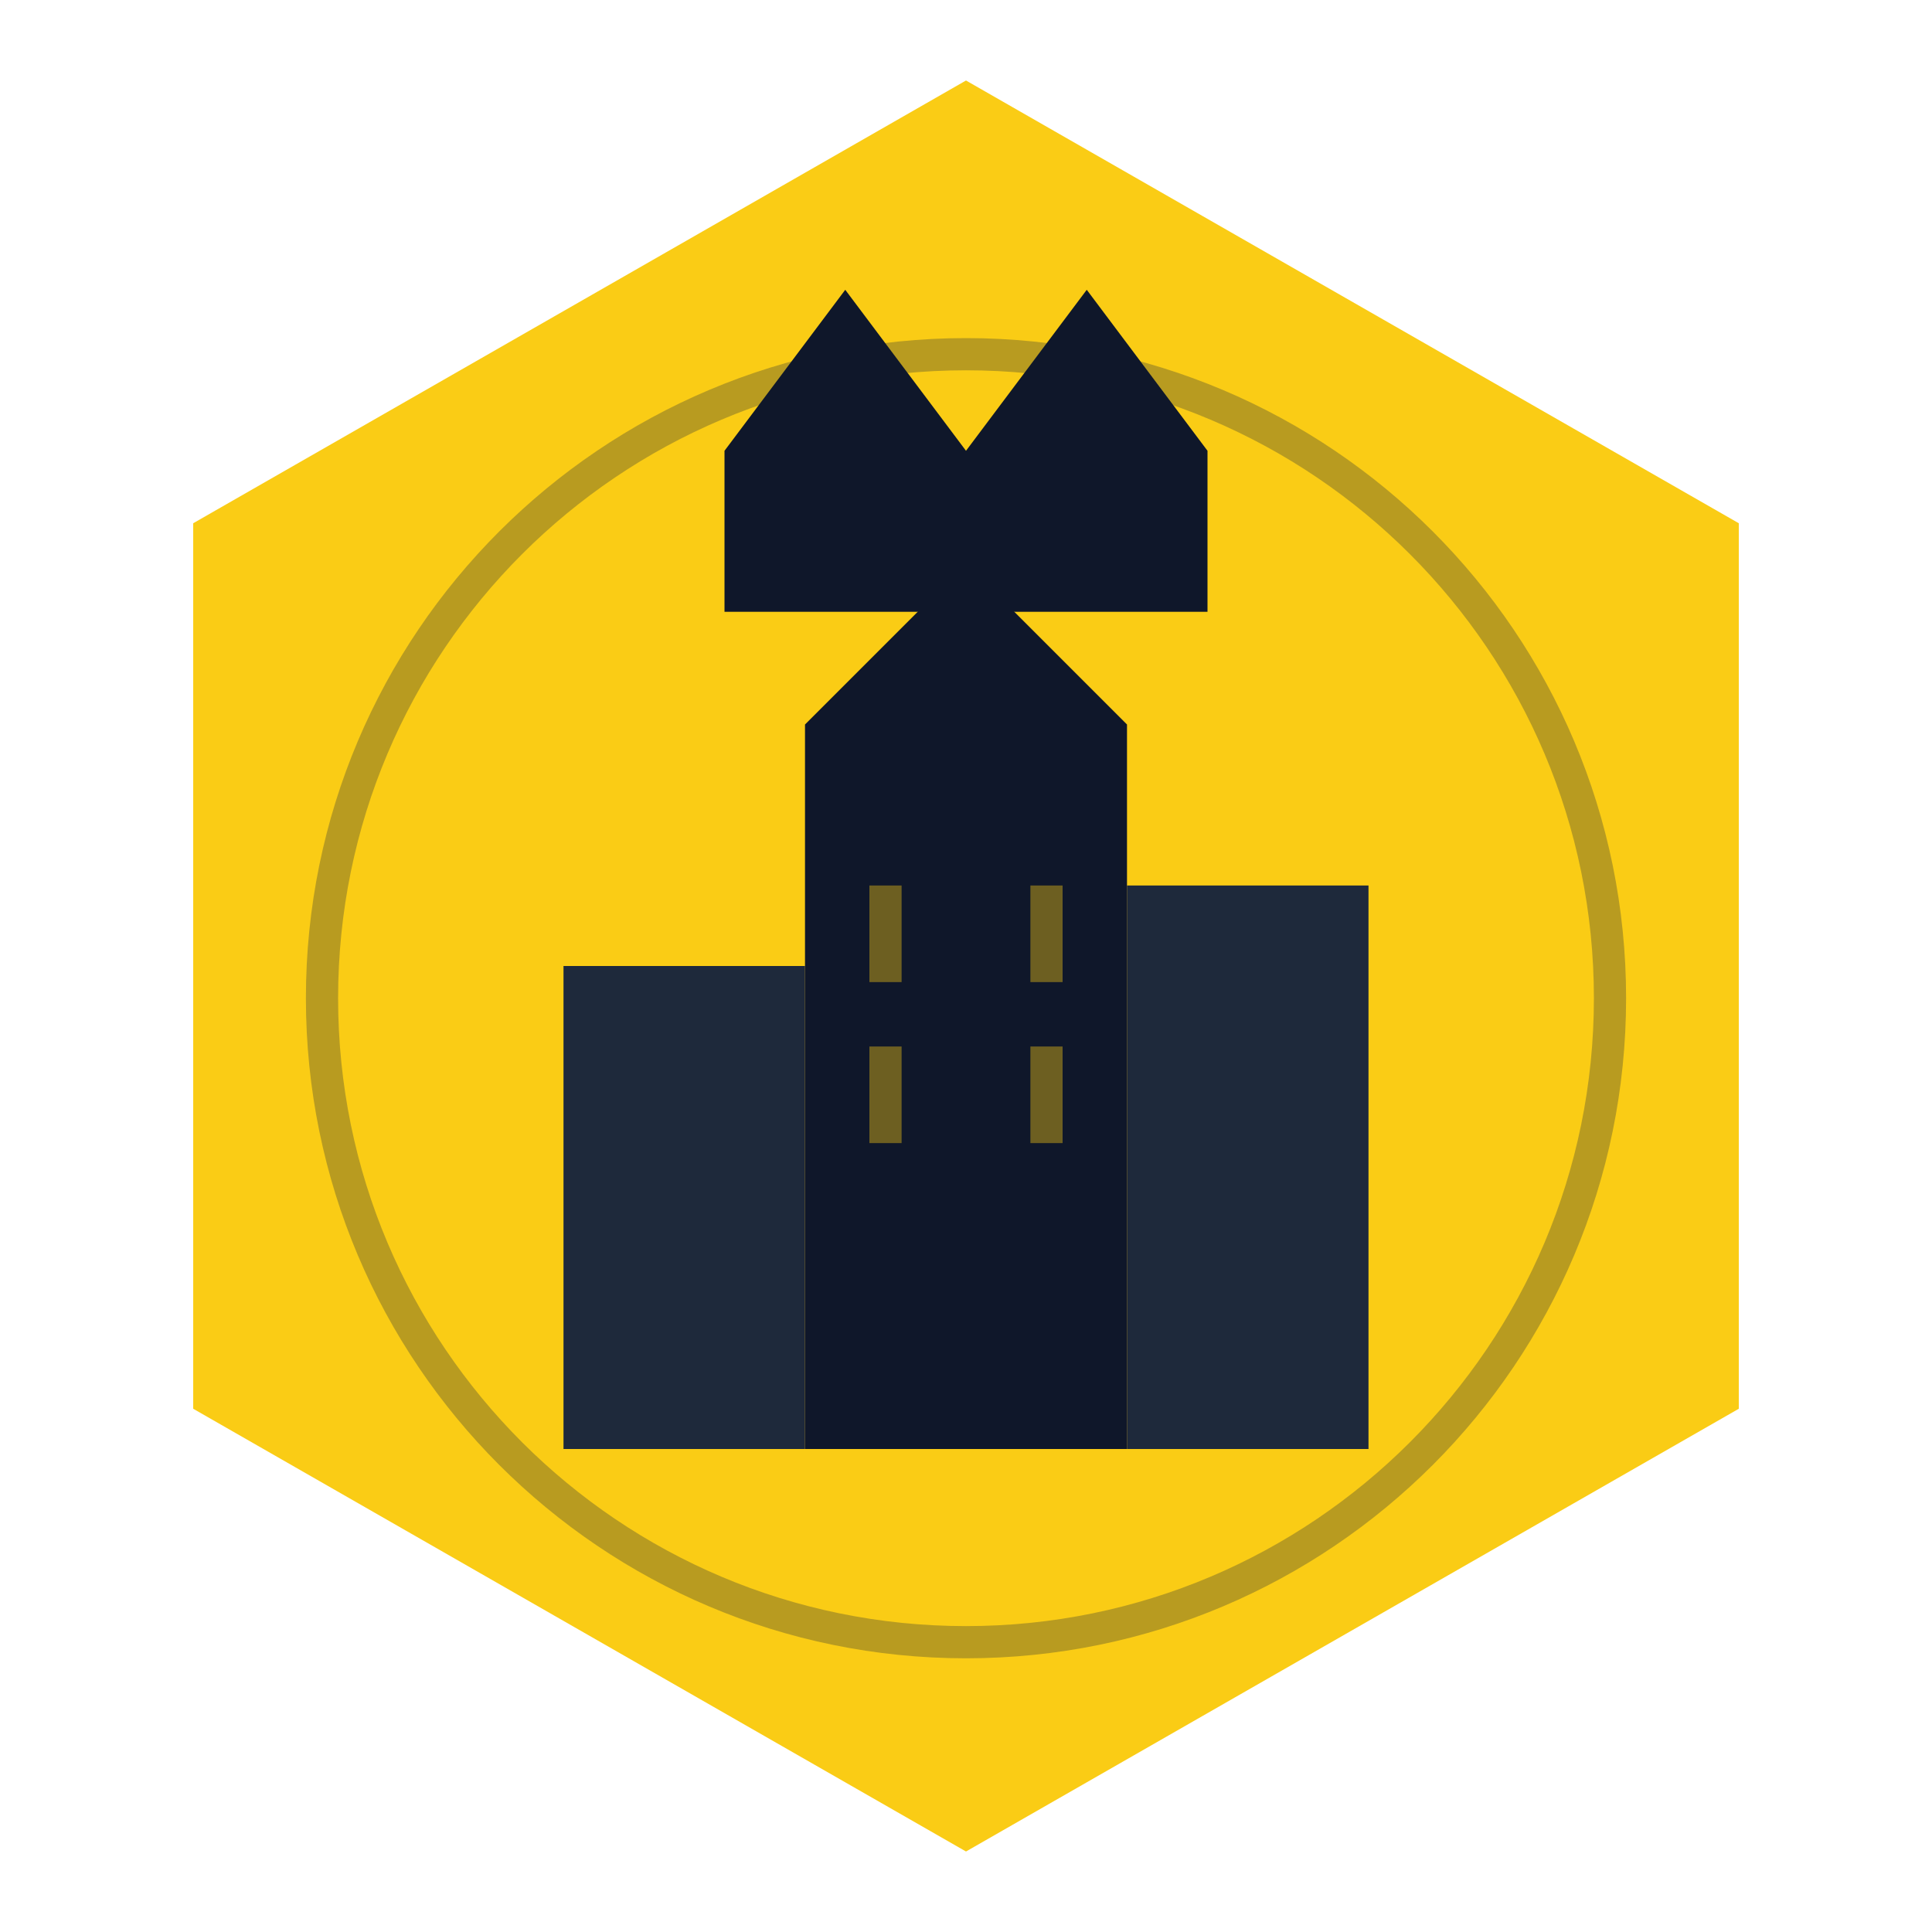
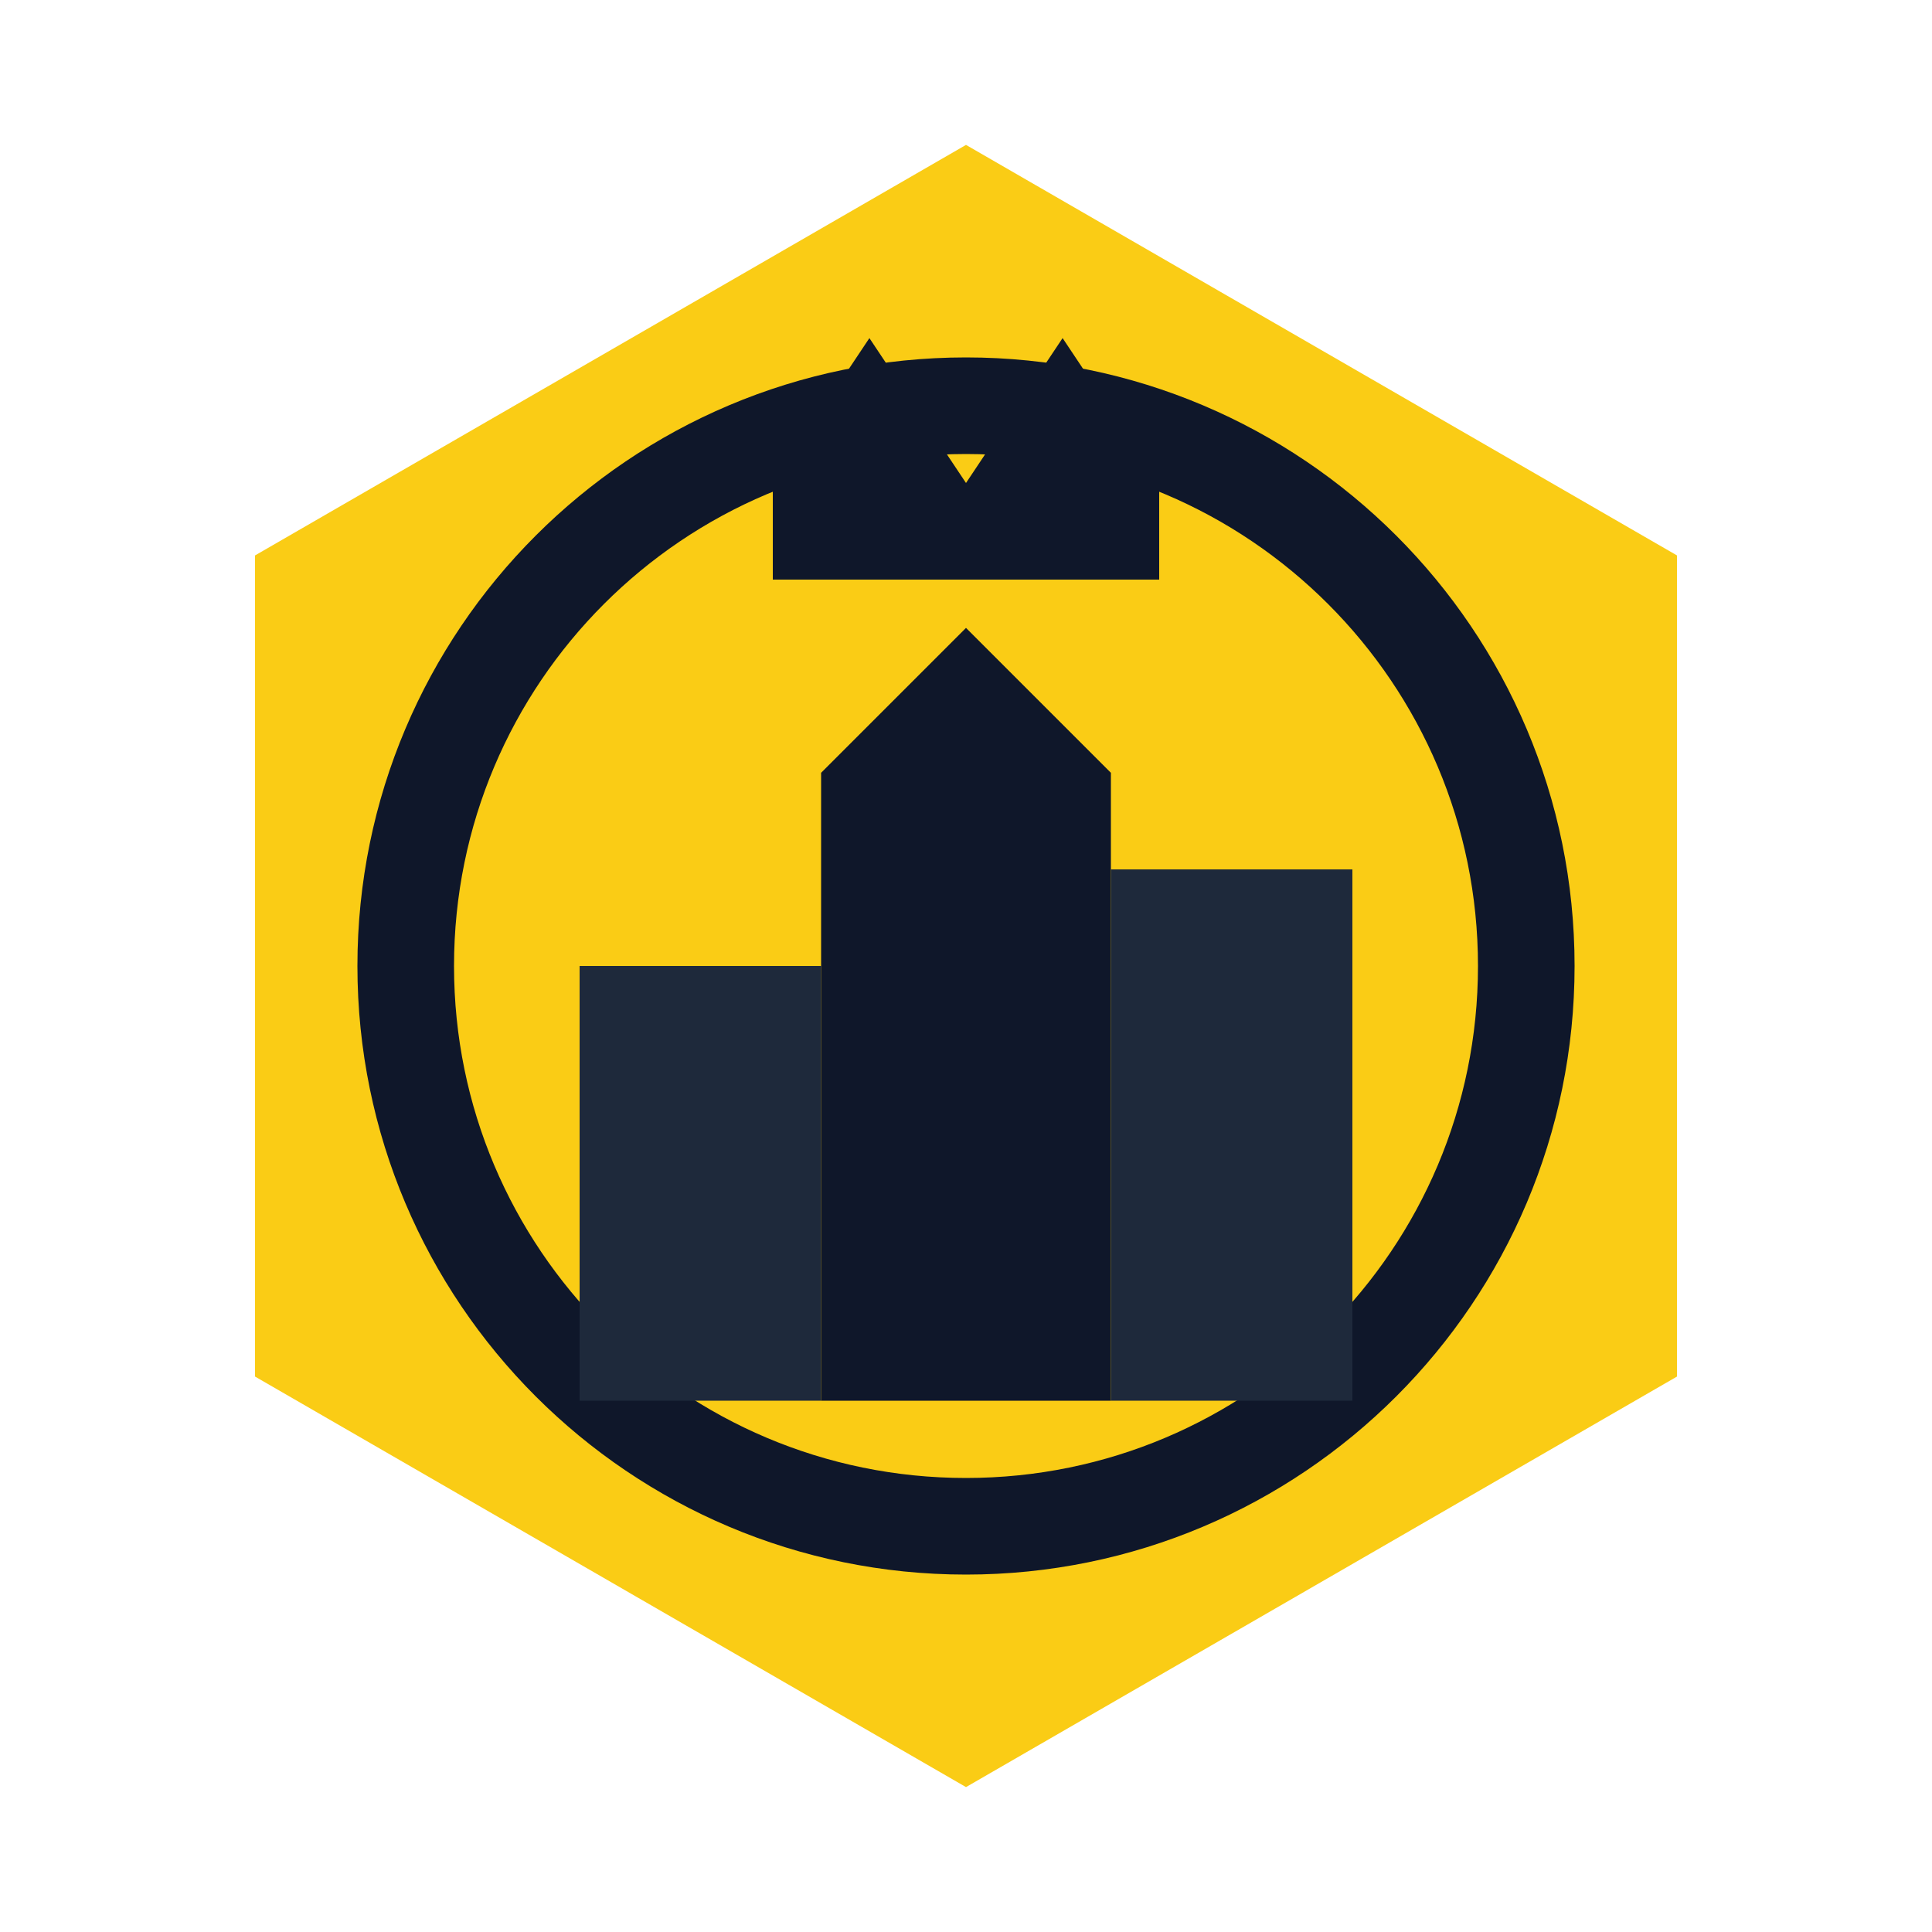
- <svg xmlns="http://www.w3.org/2000/svg" width="120" height="120" viewBox="0 0 120 120" fill="none">
-   <path d="M60 5L108 32.5V87.5L60 115L12 87.5V32.5L60 5Z" fill="#FACC15" />
-   <circle cx="60" cy="62" r="40" stroke="#1E293B" stroke-width="2" stroke-opacity="0.3" />
-   <path d="M50 90V45L60 35L70 45V90H50Z" fill="#0F172A" />
-   <path d="M35 90V60H50V90H35Z" fill="#1E293B" />
-   <path d="M70 90V55H85V90H70Z" fill="#1E293B" />
-   <path d="M45 28L52.5 18L60 28L67.5 18L75 28V38H45V28Z" fill="#0F172A" />
-   <rect x="54" y="55" width="2" height="6" fill="#FACC15" fill-opacity="0.4" />
-   <rect x="64" y="55" width="2" height="6" fill="#FACC15" fill-opacity="0.4" />
-   <rect x="54" y="65" width="2" height="6" fill="#FACC15" fill-opacity="0.4" />
-   <rect x="64" y="65" width="2" height="6" fill="#FACC15" fill-opacity="0.4" />
+ <svg xmlns="http://www.w3.org/2000/svg" width="200" height="200" viewBox="0 0 200 200" fill="none">
+   <path d="M100 15L173.603 57.5V142.5L100 185L26.398 142.5V57.5L100 15Z" fill="#FACC15" />
+   <circle cx="100" cy="100" r="58" stroke="#0F172A" stroke-width="10" />
+   <path d="M60 145V100H85V145H60Z" fill="#1E293B" />
+   <path d="M85 145V80L100 65L115 80V145H85Z" fill="#0F172A" />
+   <path d="M115 145V90H140V145H115Z" fill="#1E293B" />
+   <path d="M80 50L90 35L100 50L110 35L120 50V60H80V50Z" fill="#0F172A" />
</svg>
